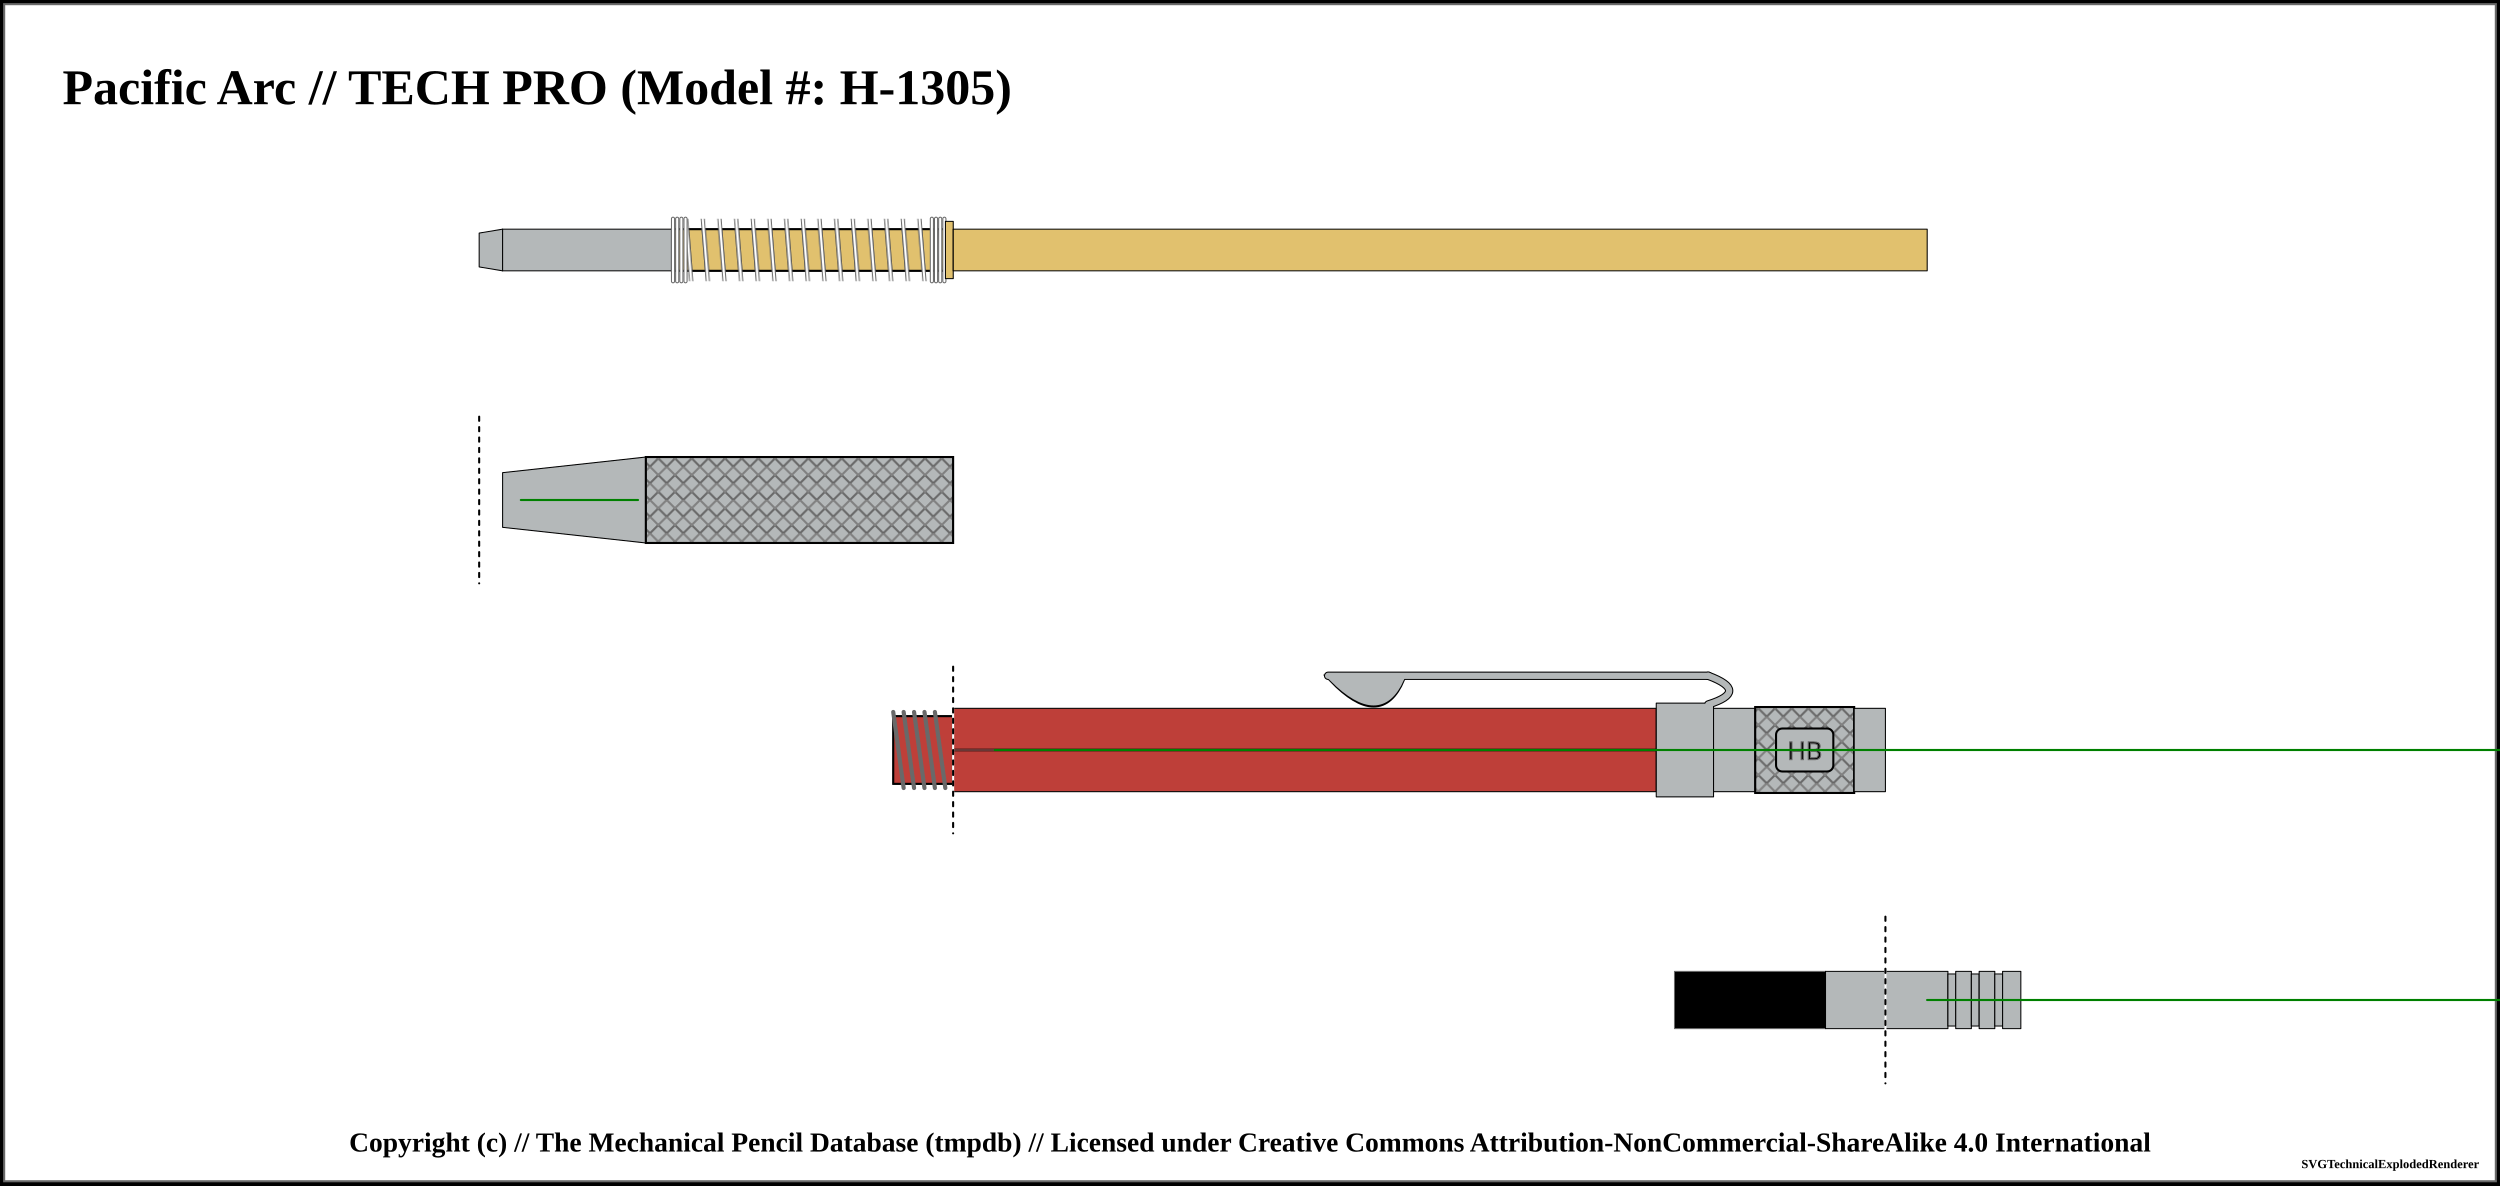
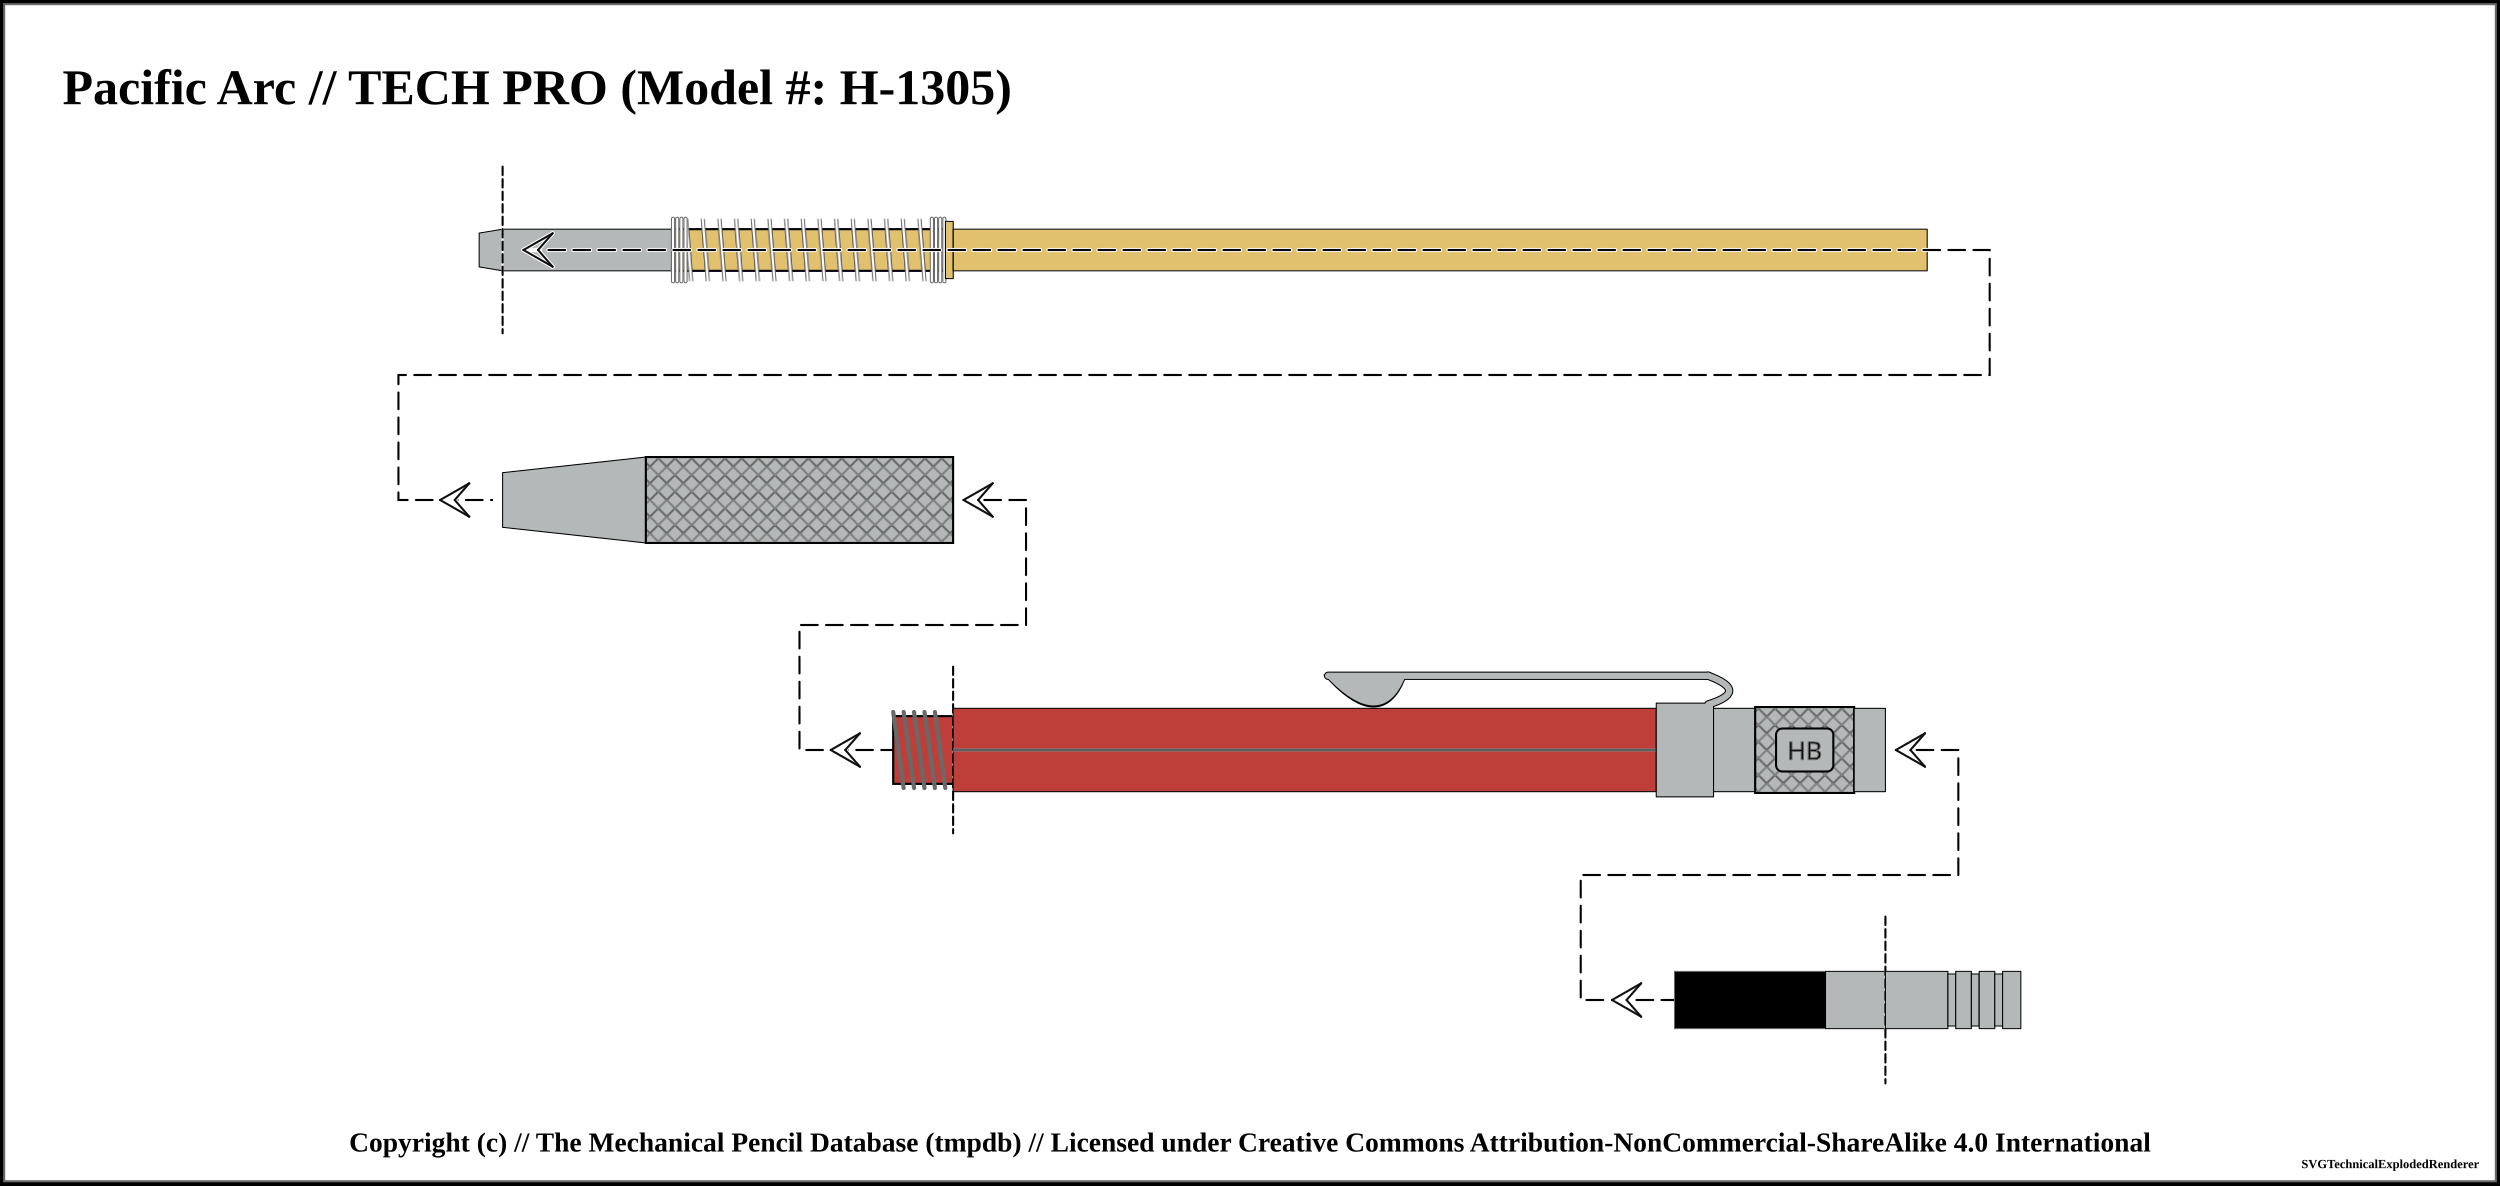
<svg xmlns="http://www.w3.org/2000/svg" width="1200" height="569">
  <pattern id="knurled-large" patternUnits="userSpaceOnUse" width="12" height="12">
    <path stroke="dimgray" stroke-linecap="round" stroke-width="1" d="M 6,6 L 12,12" />
    <path stroke="dimgray" stroke-linecap="round" stroke-width="1" d="M 6,6 L 0,12" />
    <path stroke="gray" stroke-linecap="round" stroke-width="1" d="M 6,6 L 12,0" />
    <path stroke="gray" stroke-linecap="round" stroke-width="1" d="M 6,6 L 0,0" />
  </pattern>
  <pattern id="knurled-small" patternUnits="userSpaceOnUse" width="4" height="4">
    <path stroke="dimgray" stroke-linecap="round" stroke-width="1" d="M 2,2 L 4,4" />
    <path stroke="dimgray" stroke-linecap="round" stroke-width="1" d="M 2,2 L 0,4" />
    <path stroke="gray" stroke-linecap="round" stroke-width="1" d="M 2,2 L 4,0" />
    <path stroke="gray" stroke-linecap="round" stroke-width="1" d="M 2,2 L 0,0" />
  </pattern>
  <pattern id="knurled" patternUnits="userSpaceOnUse" width="8" height="8">
    <path stroke="dimgray" stroke-linecap="round" stroke-width="1" d="M 4,4 L 8,8" />
    <path stroke="dimgray" stroke-linecap="round" stroke-width="1" d="M 4,4 L 0,8" />
    <path stroke="gray" stroke-linecap="round" stroke-width="1" d="M 4,4 L 8,0" />
    <path stroke="gray" stroke-linecap="round" stroke-width="1" d="M 4,4 L 0,0" />
  </pattern>
  <pattern id="lined" patternUnits="userSpaceOnUse" width="3" height="3">
    <path stroke="dimgray" stroke-linecap="round" stroke-width="1" d="M 0,0 L 3,0" />
  </pattern>
  <pattern id="ridged" patternUnits="userSpaceOnUse" width="3" height="3">
    <path stroke="dimgray" stroke-linecap="round" stroke-width="1" d="M 0,0 L 0,3" />
  </pattern>
  <pattern id="spring" patternUnits="userSpaceOnUse" width="8" height="100">
    <path stroke="dimgray" stroke-linecap="round" stroke-width="2" d="M 1,1 L 9,99" />
    <path stroke="white" stroke-linecap="round" stroke-width="1" d="M 1,1 L 9,99" />
  </pattern>
  <pattern id="knurled" patternUnits="userSpaceOnUse" width="8" height="8">
    <path stroke="dimgray" stroke-linecap="round" stroke-width="1" d="M 4,4 L 8,8" />
    <path stroke="dimgray" stroke-linecap="round" stroke-width="1" d="M 4,4 L 0,8" />
    <path stroke="gray" stroke-linecap="round" stroke-width="1" d="M 4,4 L 8,0" />
    <path stroke="gray" stroke-linecap="round" stroke-width="1" d="M 4,4 L 0,0" />
  </pattern>
  <rect x="0" y="0" width="1200" height="569" fill="white" stroke="black" stroke-width="4" />
  <rect x="2" y="2" width="1196" height="565" fill="white" stroke="dimgray" stroke-width="1" />
  <g transform="rotate(0 0 0)">
    <text x="30" y="50" font-size="2.0em" font-weight="bold"> Pacific Arc // TECH PRO (Model #: H-1305)</text>
    <path d="M230 111.875 L241.25 110 L241.25 130 L230 128.125 Z" stroke-width="0.5" stroke="black" stroke-linejoin="round" fill="#b4b8b9" fill-opacity="1" />
    <path d="M241.25 110 L322.55 110 L322.55 130 L241.25 130 Z" stroke-width="0.5" stroke="black" stroke-linejoin="round" fill="#b4b8b9" fill-opacity="1" />
    <path d="M322.55 110 L453.8 110 L453.8 130 L322.55 130 Z" stroke-width="0.5" stroke="black" stroke-linejoin="round" fill="#e1c16e" fill-opacity="1" />
    <path d="M322.55 110 L453.8 110 L453.8 130 L322.55 130 Z" stroke-width="1.0" stroke="black" fill="url(#spring)" />
    <rect x="327.55" y="105" width="121.25" height="30" stroke-width="0.0" stroke="black" fill="url(#spring)" />
    <line x1="323.05" y1="105" x2="323.05" y2="135" stroke="dimgray" stroke-linecap="round" stroke-width="2" />
    <line x1="323.05" y1="105" x2="323.05" y2="135" stroke="white" stroke-linecap="round" stroke-width="1" />
    <line x1="453.3" y1="105" x2="453.3" y2="135" stroke="dimgray" stroke-linecap="round" stroke-width="2" />
    <line x1="453.3" y1="105" x2="453.3" y2="135" stroke="white" stroke-linecap="round" stroke-width="1" />
    <line x1="325.05" y1="105" x2="325.05" y2="135" stroke="dimgray" stroke-linecap="round" stroke-width="2" />
    <line x1="325.05" y1="105" x2="325.05" y2="135" stroke="white" stroke-linecap="round" stroke-width="1" />
    <line x1="451.3" y1="105" x2="451.3" y2="135" stroke="dimgray" stroke-linecap="round" stroke-width="2" />
    <line x1="451.3" y1="105" x2="451.3" y2="135" stroke="white" stroke-linecap="round" stroke-width="1" />
    <line x1="327.05" y1="105" x2="327.05" y2="135" stroke="dimgray" stroke-linecap="round" stroke-width="2" />
    <line x1="327.05" y1="105" x2="327.05" y2="135" stroke="white" stroke-linecap="round" stroke-width="1" />
    <line x1="449.3" y1="105" x2="449.3" y2="135" stroke="dimgray" stroke-linecap="round" stroke-width="2" />
    <line x1="449.3" y1="105" x2="449.3" y2="135" stroke="white" stroke-linecap="round" stroke-width="1" />
    <line x1="329.05" y1="105" x2="329.05" y2="135" stroke="dimgray" stroke-linecap="round" stroke-width="2" />
    <line x1="329.05" y1="105" x2="329.05" y2="135" stroke="white" stroke-linecap="round" stroke-width="1" />
    <line x1="447.3" y1="105" x2="447.3" y2="135" stroke="dimgray" stroke-linecap="round" stroke-width="2" />
    <line x1="447.3" y1="105" x2="447.3" y2="135" stroke="white" stroke-linecap="round" stroke-width="1" />
    <path d="M453.8 106.25 L457.55 106.25 L457.55 133.75 L453.8 133.75 Z" stroke-width="0.5" stroke="black" stroke-linejoin="round" fill="#e1c16e" fill-opacity="1" />
    <path d="M457.55 110 L925.05 110 L925.05 130 L457.55 130 Z" stroke-width="0.5" stroke="black" stroke-linejoin="round" fill="#e1c16e" fill-opacity="1" />
+     <line x1="241.25" y1="80" x2="241.25" y2="160" stroke="white" stroke-linecap="round" stroke-width="1" />
+     <line x1="241.25" y1="80" x2="241.25" y2="160" stroke="black" stroke-linecap="round" stroke-dasharray="4,2" stroke-width="1" />
+     <path d="M 251.25 120 L 955.05 120 L 955.05 180 L 191.25 180 L 191.25 240 L 236.25 240 " fill="none" stroke="white" stroke-width="2" stroke-dasharray="8,4" stroke-linecap="round" />
+     <path d="M 251.25 120 L 955.05 120 L 955.05 180 L 191.25 180 L 191.25 240 L 236.25 240 " fill="none" stroke="black" stroke-width="1" stroke-dasharray="8,4" stroke-linecap="round" />
+     <line x1="251.25" y1="120" x2="258.25" y2="120" stroke-linecap="round" stroke="#ffffff" stroke-width="2.0" />
+     <line x1="251.25" y1="120" x2="265.25" y2="112" stroke-linecap="round" stroke="#ffffff" stroke-width="2.0" />
+     <line x1="265.25" y1="112" x2="258.25" y2="120" stroke-linecap="round" stroke="#ffffff" stroke-width="2.0" />
+     <line x1="251.25" y1="120" x2="265.25" y2="128" stroke-linecap="round" stroke="#ffffff" stroke-width="2.0" />
+     <line x1="265.25" y1="128" x2="258.25" y2="120" stroke-linecap="round" stroke="#ffffff" stroke-width="2.0" />
+     <line x1="251.25" y1="120" x2="265.25" y2="112" stroke-linecap="round" stroke="#0f0f0f" stroke-width="1.0" />
+     <line x1="265.25" y1="112" x2="258.25" y2="120" stroke-linecap="round" stroke="#0f0f0f" stroke-width="1.0" />
+     <line x1="251.25" y1="120" x2="265.25" y2="128" stroke-linecap="round" stroke="#0f0f0f" stroke-width="1.0" />
+     <line x1="265.25" y1="128" x2="258.25" y2="120" stroke-linecap="round" stroke="#0f0f0f" stroke-width="1.0" />
+     <line x1="211.25" y1="240" x2="218.25" y2="240" stroke-linecap="round" stroke="#ffffff" stroke-width="2.0" />
+     <line x1="211.25" y1="240" x2="225.25" y2="232" stroke-linecap="round" stroke="#ffffff" stroke-width="2.0" />
+     <line x1="225.25" y1="232" x2="218.25" y2="240" stroke-linecap="round" stroke="#ffffff" stroke-width="2.0" />
+     <line x1="211.25" y1="240" x2="225.25" y2="248" stroke-linecap="round" stroke="#ffffff" stroke-width="2.0" />
+     <line x1="225.25" y1="248" x2="218.25" y2="240" stroke-linecap="round" stroke="#ffffff" stroke-width="2.0" />
+     <line x1="211.25" y1="240" x2="225.25" y2="232" stroke-linecap="round" stroke="#0f0f0f" stroke-width="1.0" />
+     <line x1="225.25" y1="232" x2="218.25" y2="240" stroke-linecap="round" stroke="#0f0f0f" stroke-width="1.0" />
+     <line x1="211.25" y1="240" x2="225.25" y2="248" stroke-linecap="round" stroke="#0f0f0f" stroke-width="1.0" />
+     <line x1="225.25" y1="248" x2="218.25" y2="240" stroke-linecap="round" stroke="#0f0f0f" stroke-width="1.0" />
    <path d="M241.25 226.875 L310 219.375 L310 260.625 L241.25 253.125 Z" stroke-width="0.5" stroke="black" stroke-linejoin="round" fill="#b4b8b9" fill-opacity="1" />
    <path d="M310 219.375 L457.5 219.375 L457.5 260.625 L310 260.625 Z" stroke-width="0.5" stroke="black" stroke-linejoin="round" fill="#b4b8b9" fill-opacity="1" />
    <path d="M310 219.375 L457.5 219.375 L457.5 260.625 L310 260.625 Z" stroke-width="1.0" stroke="black" fill="url(#knurled)" />
+     <path d="M 472.5 240 L 492.5 240 L 492.5 300 L 383.75 300 L 383.75 360 L 428.75 360 " fill="none" stroke="white" stroke-width="2" stroke-dasharray="8,4" stroke-linecap="round" />
+     <path d="M 472.5 240 L 492.5 240 L 492.5 300 L 383.75 300 L 383.75 360 L 428.75 360 " fill="none" stroke="black" stroke-width="1" stroke-dasharray="8,4" stroke-linecap="round" />
+     <line x1="462.5" y1="240" x2="469.5" y2="240" stroke-linecap="round" stroke="#ffffff" stroke-width="2.0" />
+     <line x1="462.5" y1="240" x2="476.5" y2="232" stroke-linecap="round" stroke="#ffffff" stroke-width="2.0" />
+     <line x1="476.5" y1="232" x2="469.5" y2="240" stroke-linecap="round" stroke="#ffffff" stroke-width="2.0" />
+     <line x1="462.5" y1="240" x2="476.5" y2="248" stroke-linecap="round" stroke="#ffffff" stroke-width="2.0" />
+     <line x1="476.5" y1="248" x2="469.5" y2="240" stroke-linecap="round" stroke="#ffffff" stroke-width="2.0" />
+     <line x1="462.5" y1="240" x2="476.5" y2="232" stroke-linecap="round" stroke="#0f0f0f" stroke-width="1.0" />
+     <line x1="476.5" y1="232" x2="469.5" y2="240" stroke-linecap="round" stroke="#0f0f0f" stroke-width="1.0" />
+     <line x1="462.5" y1="240" x2="476.5" y2="248" stroke-linecap="round" stroke="#0f0f0f" stroke-width="1.0" />
+     <line x1="476.5" y1="248" x2="469.5" y2="240" stroke-linecap="round" stroke="#0f0f0f" stroke-width="1.0" />
+     <line x1="398.75" y1="360" x2="405.75" y2="360" stroke-linecap="round" stroke="#ffffff" stroke-width="2.0" />
+     <line x1="398.75" y1="360" x2="412.75" y2="352" stroke-linecap="round" stroke="#ffffff" stroke-width="2.0" />
+     <line x1="412.75" y1="352" x2="405.75" y2="360" stroke-linecap="round" stroke="#ffffff" stroke-width="2.0" />
+     <line x1="398.75" y1="360" x2="412.75" y2="368" stroke-linecap="round" stroke="#ffffff" stroke-width="2.0" />
+     <line x1="412.75" y1="368" x2="405.75" y2="360" stroke-linecap="round" stroke="#ffffff" stroke-width="2.0" />
+     <line x1="398.75" y1="360" x2="412.75" y2="352" stroke-linecap="round" stroke="#0f0f0f" stroke-width="1.0" />
+     <line x1="412.75" y1="352" x2="405.75" y2="360" stroke-linecap="round" stroke="#0f0f0f" stroke-width="1.0" />
+     <line x1="398.75" y1="360" x2="412.75" y2="368" stroke-linecap="round" stroke="#0f0f0f" stroke-width="1.0" />
+     <line x1="412.75" y1="368" x2="405.75" y2="360" stroke-linecap="round" stroke="#0f0f0f" stroke-width="1.0" />
    <path d="M428.75 343.75 L457.5 343.75 L457.5 376.25 L428.75 376.25 Z" stroke-width="0.5" stroke="black" stroke-linejoin="round" fill="#be3f39" fill-opacity="1" />
    <path d="M428.75 343.75 L457.5 343.75 L457.5 376.25 L428.75 376.25 Z" stroke-width="1.0" stroke="black" fill="url(#threaded)" />
    <line x1="428.75" y1="341.75" x2="433.75" y2="378.25" stroke="dimgray" stroke-linecap="round" stroke-width="2" />
    <line x1="428.75" y1="341.75" x2="433.75" y2="378.25" stroke="[object Object]" stroke-linecap="round" stroke-width="1" />
    <line x1="433.75" y1="341.75" x2="438.75" y2="378.25" stroke="dimgray" stroke-linecap="round" stroke-width="2" />
    <line x1="433.75" y1="341.75" x2="438.75" y2="378.25" stroke="[object Object]" stroke-linecap="round" stroke-width="1" />
    <line x1="438.75" y1="341.75" x2="443.75" y2="378.25" stroke="dimgray" stroke-linecap="round" stroke-width="2" />
    <line x1="438.75" y1="341.75" x2="443.75" y2="378.25" stroke="[object Object]" stroke-linecap="round" stroke-width="1" />
    <line x1="443.75" y1="341.75" x2="448.75" y2="378.25" stroke="dimgray" stroke-linecap="round" stroke-width="2" />
    <line x1="443.75" y1="341.75" x2="448.75" y2="378.25" stroke="[object Object]" stroke-linecap="round" stroke-width="1" />
    <line x1="448.75" y1="341.75" x2="453.75" y2="378.25" stroke="dimgray" stroke-linecap="round" stroke-width="2" />
    <line x1="448.75" y1="341.75" x2="453.75" y2="378.25" stroke="[object Object]" stroke-linecap="round" stroke-width="1" />
+     <line x1="457.5" y1="320" x2="457.5" y2="400" stroke="white" stroke-linecap="round" stroke-width="1" />
+     <line x1="457.5" y1="320" x2="457.5" y2="400" stroke="black" stroke-linecap="round" stroke-dasharray="4,2" stroke-width="1" />
    <path d="M457.5 340 L795 340 L795 380 L457.5 380 Z" stroke-width="0.5" stroke="black" stroke-linejoin="round" fill="#be3f39" fill-opacity="1" />
-     <line x1="457.5" y1="360" x2="795" y2="360" stroke-width="1.5" stroke="black" fill="none" stroke-opacity="0.5" />
-     <line x1="457.5" y1="360" x2="795" y2="360" stroke-width="0.5" stroke="gray" fill="none" stroke-opacity="0.5" />
+     <line x1="457.5" y1="360" x2="795" y2="360" stroke-width="1.5" stroke="gray" fill="gray" stroke-opacity="1.0" />
+     <line x1="457.5" y1="360" x2="795" y2="360" stroke-width="0.5" stroke="black" fill="none" stroke-opacity="0.5" />
    <path d="M639.75 325.875 Q662.5 349.375 672.5 325.875 Z" stroke-width="4" stroke="black" fill="dimgray" stroke-linecap="round" />
    <line x1="637.5" y1="324.375" x2="820" y2="324.375" stroke-width="4" stroke="black" fill="dimgray" stroke-linecap="round" />
    <path d="M820 324.375 Q840 331.875 820 338.125" stroke-width="4" stroke="black" fill="none" stroke-linecap="round" />
    <path d="M795 337.5 L822.5 337.5 L822.5 382.5 L795 382.5 Z" stroke-width="0.5" stroke="black" stroke-linejoin="round" fill="#b4b8b9" fill-opacity="1" />
    <path d="M639.75 325.875 Q662.5 348.375 672.5 325.875 Z" stroke-width="3" stroke="#b4b8b9" fill="#b4b8b9" stroke-linecap="round" />
    <line x1="637.5" y1="324.375" x2="820" y2="324.375" stroke-width="3" stroke="#b4b8b9" fill="#b4b8b9" stroke-linecap="round" />
    <path d="M820 324.375 Q840 331.875 820 338.125" stroke-width="3" stroke="#b4b8b9" fill="none" stroke-linecap="round" />
    <path d="M822.5 340 L842.5 340 L842.5 380 L822.5 380 Z" stroke-width="0.5" stroke="black" stroke-linejoin="round" fill="#b4b8b9" fill-opacity="1" />
    <path d="M842.5 339.375 L890 339.375 L890 380.625 L842.5 380.625 Z" stroke-width="0.5" stroke="black" stroke-linejoin="round" fill="#b4b8b9" fill-opacity="1" />
    <path d="M842.5 339.375 L890 339.375 L890 380.625 L842.5 380.625 Z" stroke-width="1.0" stroke="black" fill="url(#knurled)" />
    <rect x="852.5" y="349.688" width="27.5" height="20.625" rx="3" ry="3" stroke-width="1" stroke="black" fill="#b4b8b9" />
    <text x="866.25" y="360" text-anchor="middle" dominant-baseline="central">
      <tspan stroke="dimgray" stroke-width="0.5" font-family="sans-serif" fill="black" textLength="{this.width * 5 - 24}"> HB</tspan>
    </text>
    <path d="M890 340 L905 340 L905 380 L890 380 Z" stroke-width="0.5" stroke="black" stroke-linejoin="round" fill="#b4b8b9" fill-opacity="1" />
+     <path d="M 920 360 L 940 360 L 940 420 L 758.75 420 L 758.75 480 L 803.75 480 " fill="none" stroke="white" stroke-width="2" stroke-dasharray="8,4" stroke-linecap="round" />
+     <path d="M 920 360 L 940 360 L 940 420 L 758.75 420 L 758.75 480 L 803.75 480 " fill="none" stroke="black" stroke-width="1" stroke-dasharray="8,4" stroke-linecap="round" />
+     <line x1="910" y1="360" x2="917" y2="360" stroke-linecap="round" stroke="#ffffff" stroke-width="2.0" />
+     <line x1="910" y1="360" x2="924" y2="352" stroke-linecap="round" stroke="#ffffff" stroke-width="2.0" />
+     <line x1="924" y1="352" x2="917" y2="360" stroke-linecap="round" stroke="#ffffff" stroke-width="2.0" />
+     <line x1="910" y1="360" x2="924" y2="368" stroke-linecap="round" stroke="#ffffff" stroke-width="2.0" />
+     <line x1="924" y1="368" x2="917" y2="360" stroke-linecap="round" stroke="#ffffff" stroke-width="2.0" />
+     <line x1="910" y1="360" x2="924" y2="352" stroke-linecap="round" stroke="#0f0f0f" stroke-width="1.0" />
+     <line x1="924" y1="352" x2="917" y2="360" stroke-linecap="round" stroke="#0f0f0f" stroke-width="1.0" />
+     <line x1="910" y1="360" x2="924" y2="368" stroke-linecap="round" stroke="#0f0f0f" stroke-width="1.0" />
+     <line x1="924" y1="368" x2="917" y2="360" stroke-linecap="round" stroke="#0f0f0f" stroke-width="1.0" />
+     <line x1="773.75" y1="480" x2="780.75" y2="480" stroke-linecap="round" stroke="#ffffff" stroke-width="2.0" />
+     <line x1="773.75" y1="480" x2="787.75" y2="472" stroke-linecap="round" stroke="#ffffff" stroke-width="2.0" />
+     <line x1="787.75" y1="472" x2="780.75" y2="480" stroke-linecap="round" stroke="#ffffff" stroke-width="2.0" />
+     <line x1="773.75" y1="480" x2="787.75" y2="488" stroke-linecap="round" stroke="#ffffff" stroke-width="2.0" />
+     <line x1="787.75" y1="488" x2="780.75" y2="480" stroke-linecap="round" stroke="#ffffff" stroke-width="2.0" />
+     <line x1="773.75" y1="480" x2="787.75" y2="472" stroke-linecap="round" stroke="#0f0f0f" stroke-width="1.0" />
+     <line x1="787.75" y1="472" x2="780.75" y2="480" stroke-linecap="round" stroke="#0f0f0f" stroke-width="1.0" />
+     <line x1="773.75" y1="480" x2="787.75" y2="488" stroke-linecap="round" stroke="#0f0f0f" stroke-width="1.0" />
+     <line x1="787.75" y1="488" x2="780.75" y2="480" stroke-linecap="round" stroke="#0f0f0f" stroke-width="1.0" />
    <path d="M803.75 466.25 L876.25 466.25 L876.25 493.75 L803.75 493.75 Z" stroke-width="0.5" stroke="dimgray" stroke-linejoin="round" fill="black" fill-opacity="1" />
    <path d="M876.25 466.25 L905 466.25 L905 493.75 L876.25 493.75 Z" stroke-width="0.5" stroke="black" stroke-linejoin="round" fill="#b4b8b9" fill-opacity="1" />
+     <line x1="905" y1="440" x2="905" y2="520" stroke="white" stroke-linecap="round" stroke-width="1" />
+     <line x1="905" y1="440" x2="905" y2="520" stroke="black" stroke-linecap="round" stroke-dasharray="4,2" stroke-width="1" />
    <path d="M905 466.25 L935 466.25 L935 493.75 L905 493.75 Z" stroke-width="0.5" stroke="black" stroke-linejoin="round" fill="#b4b8b9" fill-opacity="1" />
    <path d="M935 467.5 L938.75 467.5 L938.75 492.5 L935 492.5 Z" stroke-width="0.5" stroke="black" stroke-linejoin="round" fill="#b4b8b9" fill-opacity="1" />
    <path d="M938.75 466.25 L946.25 466.25 L946.25 493.75 L938.75 493.75 Z" stroke-width="0.5" stroke="black" stroke-linejoin="round" fill="#b4b8b9" fill-opacity="1" />
    <path d="M946.25 467.5 L950 467.5 L950 492.5 L946.25 492.5 Z" stroke-width="0.5" stroke="black" stroke-linejoin="round" fill="#b4b8b9" fill-opacity="1" />
    <path d="M950 466.25 L957.5 466.25 L957.5 493.75 L950 493.75 Z" stroke-width="0.5" stroke="black" stroke-linejoin="round" fill="#b4b8b9" fill-opacity="1" />
    <path d="M957.5 467.5 L961.25 467.5 L961.25 492.5 L957.5 492.5 Z" stroke-width="0.5" stroke="black" stroke-linejoin="round" fill="#b4b8b9" fill-opacity="1" />
    <path d="M961.25 466.25 L970 466.25 L970 493.75 L961.25 493.75 Z" stroke-width="0.5" stroke="black" stroke-linejoin="round" fill="#b4b8b9" fill-opacity="1" />
-     <line x1="230" y1="200" x2="230" y2="280" stroke="white" stroke-linecap="round" stroke-width="1.0" />
-     <line x1="230" y1="200" x2="230" y2="280" stroke="black" stroke-linecap="round" stroke-dasharray="2,3" stroke-width="1.0" />
-     <line x1="250" y1="240" x2="306.25" y2="240" stroke-linecap="round" stroke="green" stroke-width="1.0" />
-     <line x1="457.5" y1="320" x2="457.5" y2="400" stroke="white" stroke-linecap="round" stroke-width="1.0" />
-     <line x1="457.5" y1="320" x2="457.5" y2="400" stroke="black" stroke-linecap="round" stroke-dasharray="2,3" stroke-width="1.0" />
-     <line x1="477.5" y1="360" x2="2165" y2="360" stroke-linecap="round" stroke="green" stroke-width="1.0" />
-     <line x1="905" y1="440" x2="905" y2="520" stroke="white" stroke-linecap="round" stroke-width="1.0" />
-     <line x1="905" y1="440" x2="905" y2="520" stroke="black" stroke-linecap="round" stroke-dasharray="2,3" stroke-width="1.0" />
-     <line x1="925" y1="480" x2="1250" y2="480" stroke-linecap="round" stroke="green" stroke-width="1.0" />
  </g>
  <text x="50%" y="549" font-size="1.1em" font-weight="bold" text-anchor="middle" dominant-baseline="middle">Copyright (c) // The Mechanical Pencil Database (tmpdb) // Licensed under Creative Commons Attribution-NonCommercial-ShareAlike 4.0 International</text>
  <text x="1190" y="559" font-size="0.5em" font-weight="bold" text-anchor="end" dominant-baseline="middle">SVGTechnicalExplodedRenderer</text>
</svg>
